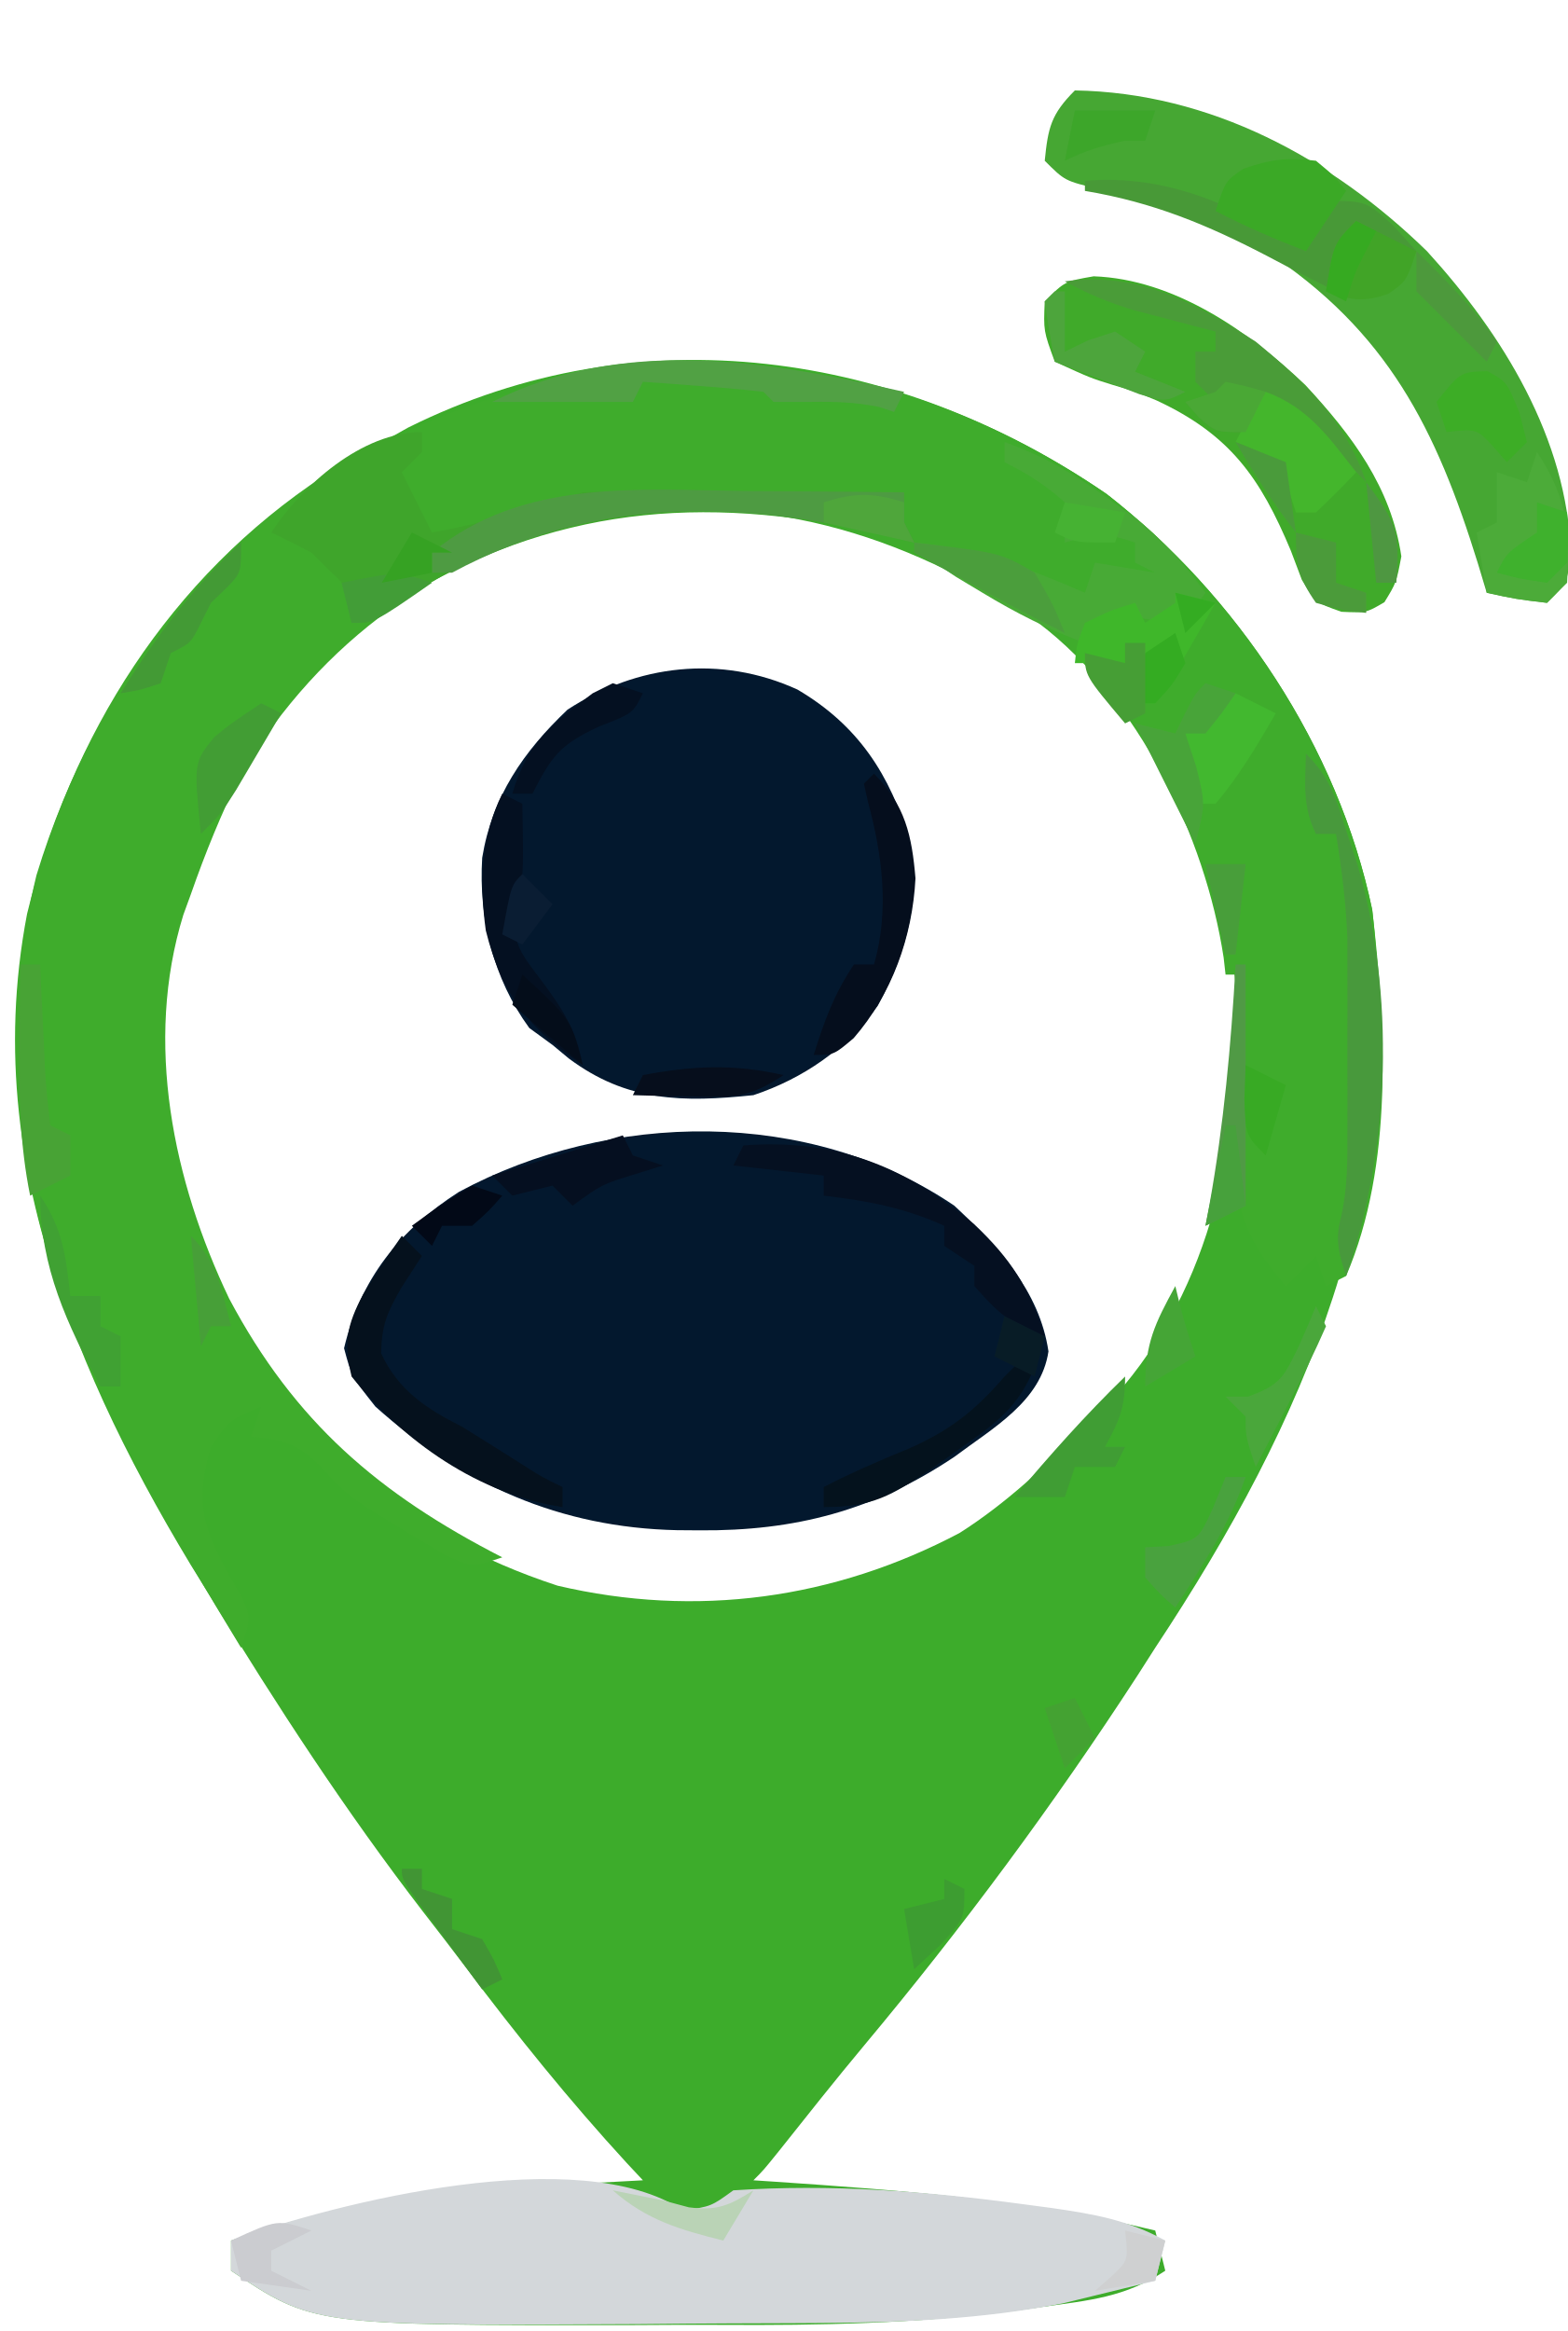
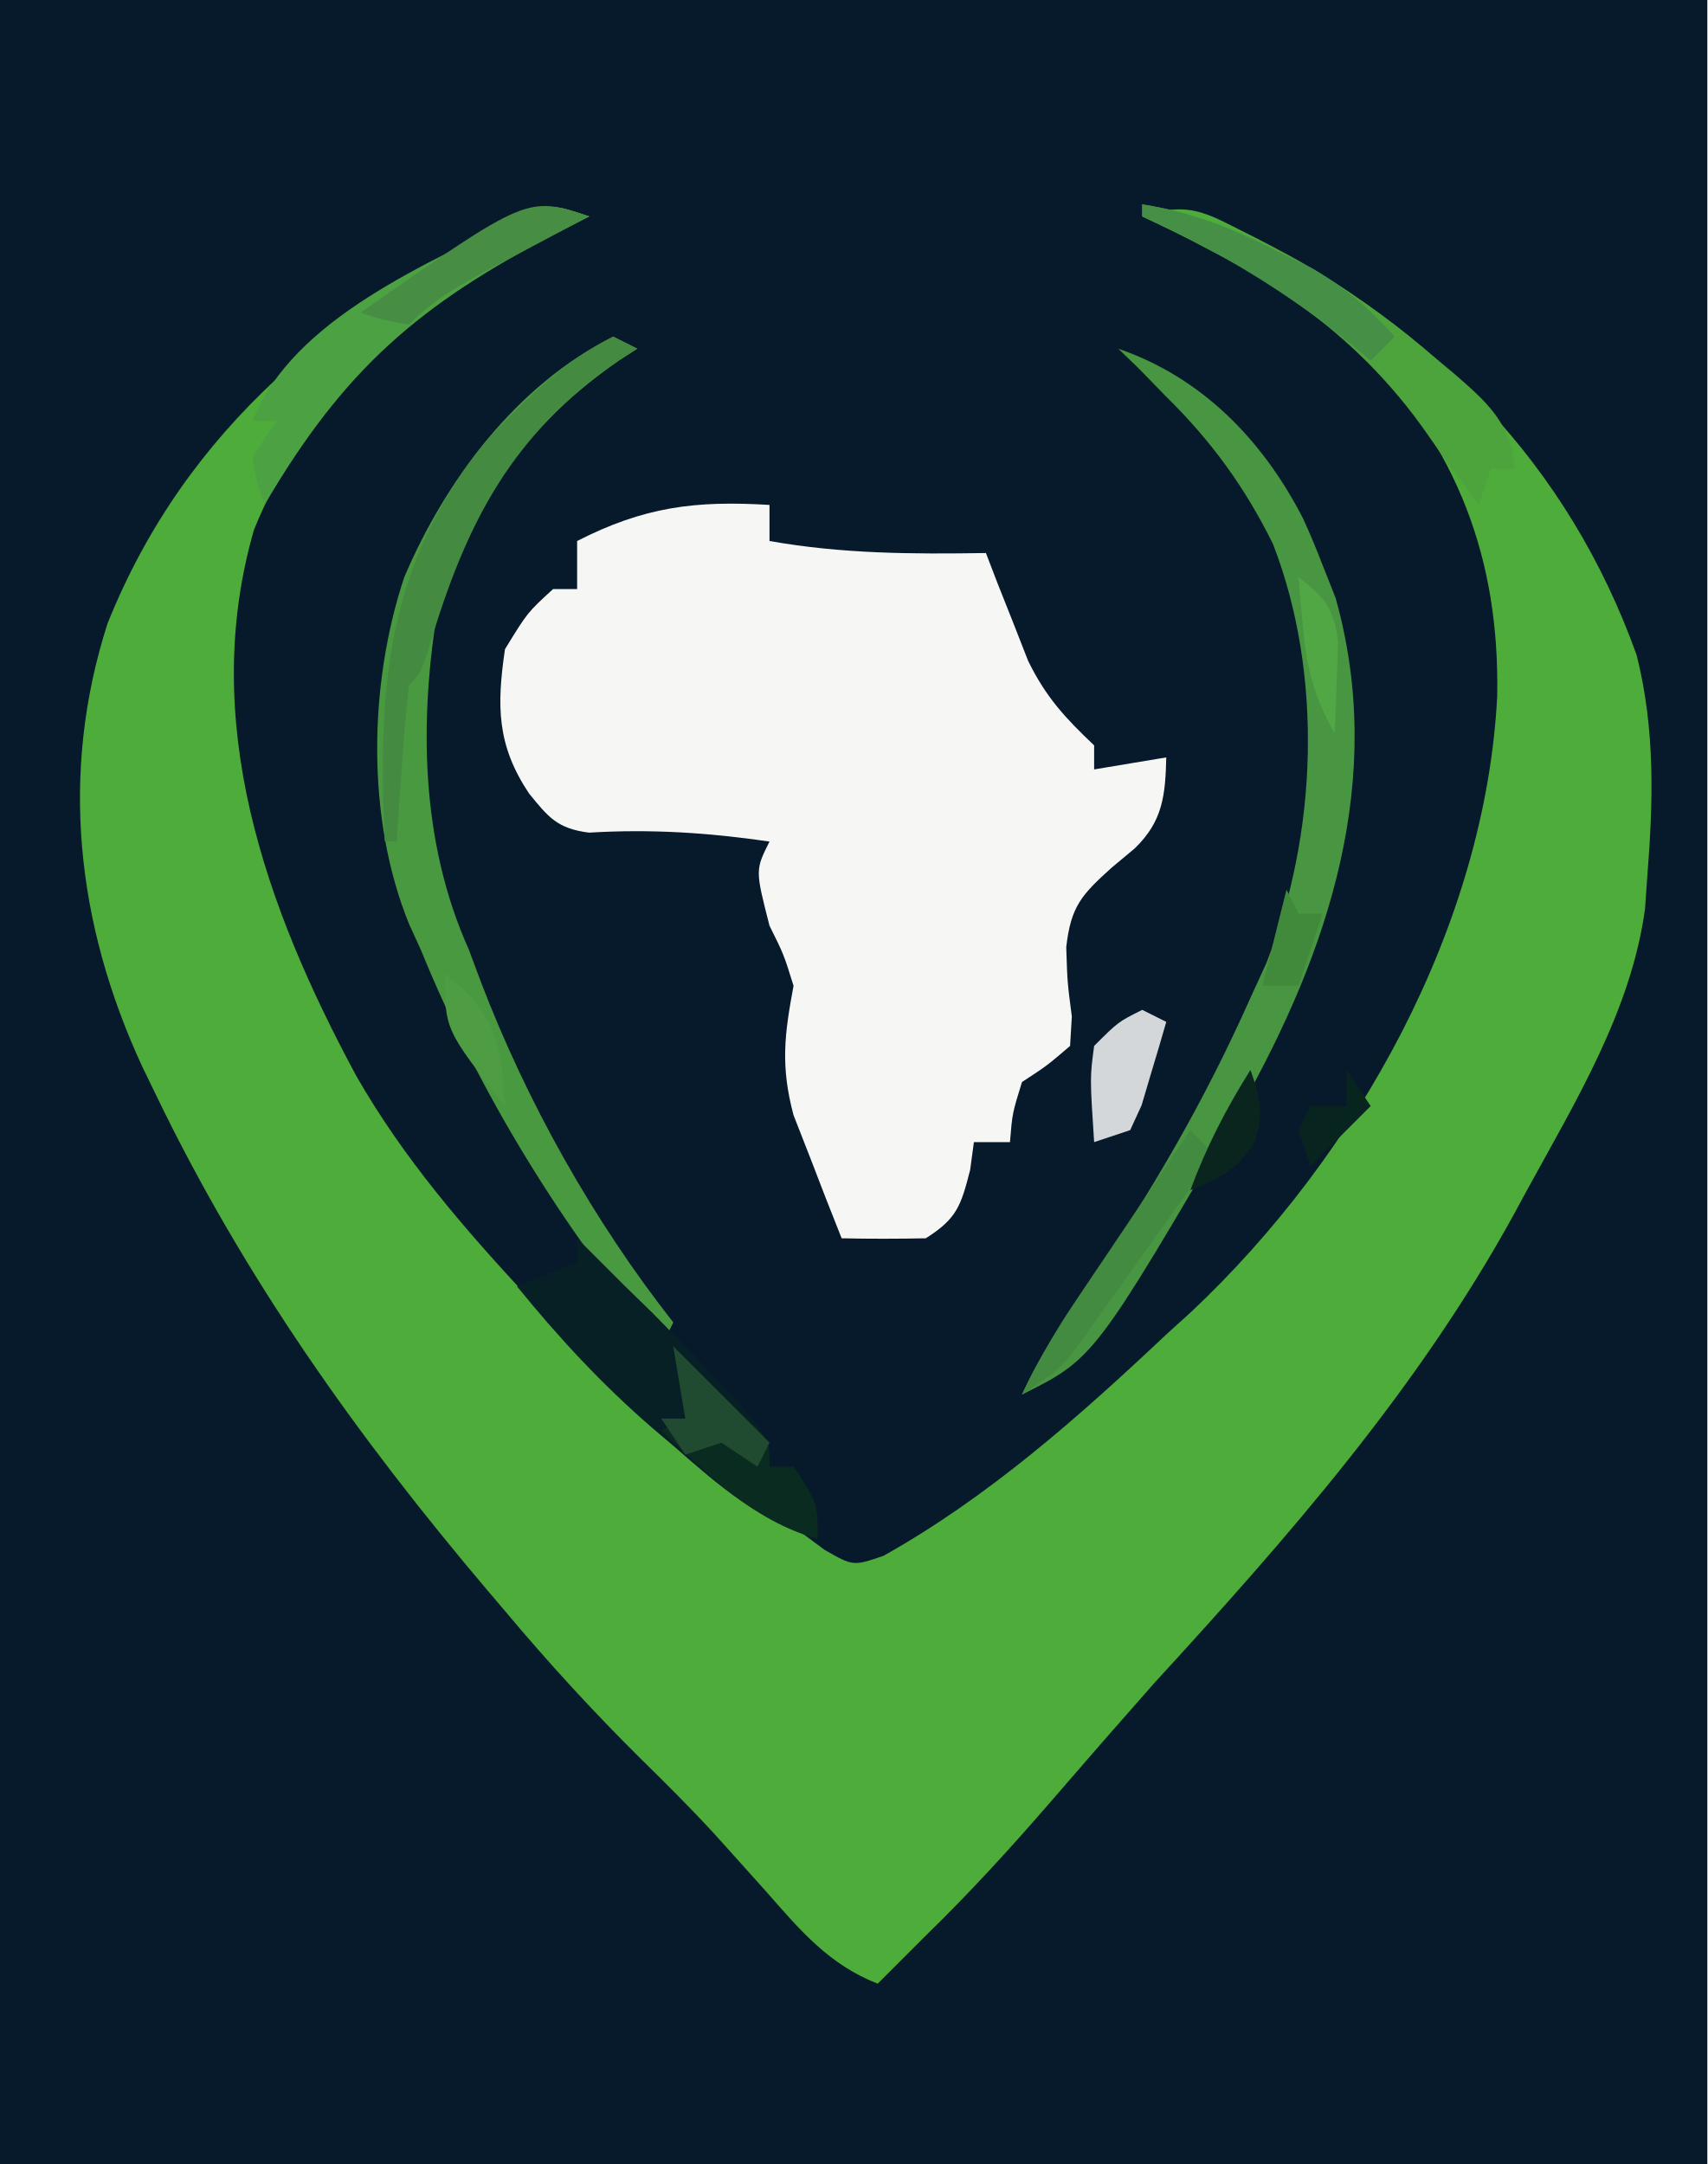
- <svg xmlns="http://www.w3.org/2000/svg" version="1.1" width="156" height="232">
-   <path d="M0 0 C12.954 10.078 23.043 25.137 26.43 41.383 C29.671 69.143 19.95 91.996 4.832 114.828 C4.244 115.747 3.656 116.666 3.051 117.613 C-5.237 130.379 -14.37 142.709 -24.129 154.387 C-27.025 157.854 -29.826 161.394 -32.637 164.93 C-34.168 166.828 -34.168 166.828 -35.168 167.828 C-34.489 167.873 -33.81 167.918 -33.111 167.964 C-20.27 168.837 -7.698 169.772 4.832 172.828 C5.162 174.148 5.492 175.468 5.832 176.828 C1.851 179.482 -1.735 179.773 -6.414 180.43 C-7.809 180.626 -7.809 180.626 -9.232 180.826 C-18.924 182.08 -28.546 182.283 -38.307 182.219 C-41.233 182.203 -44.158 182.219 -47.084 182.238 C-79 182.274 -79 182.274 -87.168 176.828 C-87.168 175.838 -87.168 174.848 -87.168 173.828 C-74.074 169.107 -59.951 168.581 -46.168 167.828 C-46.702 167.257 -47.235 166.686 -47.785 166.098 C-53.507 159.871 -58.74 153.378 -63.816 146.617 C-65.212 144.77 -66.628 142.939 -68.047 141.109 C-75.768 131.086 -82.584 120.626 -89.168 109.828 C-89.837 108.748 -90.506 107.668 -91.195 106.555 C-103.988 85.378 -112.586 62.838 -106.543 37.953 C-100.374 17.694 -87.916 3.488 -69.547 -6.613 C-46.418 -18.126 -20.705 -14.195 0 0 Z M-80.555 18.523 C-85.807 25.174 -89.437 31.818 -92.168 39.828 C-92.413 40.501 -92.658 41.174 -92.91 41.867 C-96.842 54.526 -93.929 68.361 -88.418 80.016 C-80.939 94.091 -69.965 103.643 -54.672 108.645 C-40.867 111.886 -27.108 109.99 -14.645 103.402 C-9.973 100.433 -6.073 96.726 -2.168 92.828 C-1.505 92.177 -0.843 91.526 -0.16 90.855 C10.127 80.012 13.171 65.597 12.973 51.086 C12.373 37.196 5.779 23.566 -4.168 13.828 C-27.486 -4.101 -60.222 -4.438 -80.555 18.523 Z " fill="#3DAC2B" transform="translate(110.168,49.17188)" />
-   <path d="M0 0 C12.967 10.087 23.011 25.125 26.434 41.371 C27.782 53.073 28.58 66.765 23.832 77.828 C22.842 78.323 22.842 78.323 21.832 78.828 C21.502 77.838 21.172 76.848 20.832 75.828 C19.842 76.818 18.852 77.808 17.832 78.828 C13.641 73.962 12.698 70.956 12.734 64.625 C12.739 63.155 12.739 63.155 12.744 61.656 C12.757 60.133 12.757 60.133 12.77 58.578 C12.774 57.547 12.779 56.516 12.783 55.453 C12.795 52.911 12.811 50.37 12.832 47.828 C12.502 47.828 12.172 47.828 11.832 47.828 C11.769 47.269 11.706 46.709 11.641 46.133 C9.79 34.013 3.154 20.414 -6.738 12.867 C-20.61 3.71 -34.498 -0.406 -51.227 2.328 C-66.34 6.101 -78.123 14.479 -86.168 27.828 C-88.117 31.746 -89.725 35.699 -91.168 39.828 C-91.414 40.502 -91.66 41.176 -91.914 41.871 C-95.841 54.573 -92.927 68.408 -87.355 80.078 C-80.825 92.354 -72.503 99.5 -60.168 105.828 C-63.168 106.828 -63.168 106.828 -65.91 105.57 C-75.393 99.918 -75.393 99.918 -78.105 96.953 C-80.456 94.531 -81.855 94.112 -85.168 93.828 C-84.673 92.343 -84.673 92.343 -84.168 90.828 C-87.29 92.137 -87.29 92.137 -89.168 94.828 C-90.663 99.954 -90.179 102.334 -87.668 107.078 C-86.941 108.323 -86.941 108.323 -86.199 109.594 C-85.168 111.828 -85.168 111.828 -86.168 114.828 C-99.913 92.324 -112.71 69.079 -107.473 41.781 C-103.152 23.992 -93.273 8.295 -77.855 -1.859 C-52.402 -17.187 -24.405 -16.731 0 0 Z " fill="#3FAC2C" transform="translate(110.168,49.17188)" />
-   <path d="M0 0 C4.347 4.049 8.474 8.458 9.371 14.5 C8.631 19.488 3.825 22.128 0 25 C-7.964 30.336 -15.869 32.389 -25.375 32.312 C-26.119 32.307 -26.863 32.301 -27.629 32.295 C-39.223 32.04 -48.952 27.757 -57.625 20 C-60 17 -60 17 -60.75 14.188 C-59.13 7.301 -55.23 2.419 -49.312 -1.375 C-34.279 -9.465 -14.422 -9.786 0 0 Z " fill="#03182E" transform="translate(95,120)" />
-   <path d="M0 0 C6.034 3.541 9.248 8.479 11.184 15.082 C12.321 20.991 10.809 26.245 8 31.48 C4.909 35.739 0.58 38.723 -4.375 40.375 C-11.428 41.106 -16.96 41.051 -22.762 36.715 C-23.294 36.273 -23.826 35.831 -24.375 35.375 C-25.138 34.818 -25.901 34.261 -26.688 33.688 C-30.269 28.78 -31.742 22.793 -31.375 16.75 C-30.387 10.68 -27.27 6.175 -22.875 2 C-15.948 -2.503 -7.638 -3.478 0 0 Z " fill="#03182E" transform="translate(79.375,68.625)" />
-   <path d="M0 0 C2.789 -0.396 2.789 -0.396 5 -2 C14.686 -2.647 24.208 -1.921 33.812 -0.625 C35.235 -0.436 35.235 -0.436 36.686 -0.243 C40.875 0.363 44.261 0.932 48 3 C47.67 4.32 47.34 5.64 47 7 C45.044 7.488 43.085 7.965 41.125 8.438 C39.489 8.838 39.489 8.838 37.82 9.246 C29.818 10.825 21.803 11.164 13.664 11.203 C12.705 11.209 11.745 11.215 10.757 11.22 C8.735 11.23 6.713 11.236 4.691 11.24 C1.667 11.25 -1.356 11.281 -4.379 11.312 C-36.767 11.489 -36.767 11.489 -45 6 C-45 5.01 -45 4.02 -45 3 C-34.344 -0.842 -10.278 -6.852 0 0 Z " fill="#D3D7DA" transform="translate(68,220)" />
-   <path d="M0 0 C13.472 0.221 25.561 6.744 35.062 16.012 C42.575 24.252 49.016 34.65 49.375 46.125 C49 49 49 49 47 51 C43.875 50.625 43.875 50.625 41 50 C40.709 49.033 40.417 48.066 40.117 47.07 C35.959 33.671 31.131 23.982 19 16 C13.658 13.238 8.222 11.208 2.375 9.812 C-1 9 -1 9 -3 7 C-2.67 3.703 -2.377 2.377 0 0 Z " fill="#46A733" transform="translate(107,9)" />
-   <path d="M0 0 C8.005 0.284 15.456 5.477 21.062 10.812 C25.725 15.848 29.603 20.978 30.625 27.875 C30.125 30.5 30.125 30.5 28.938 32.438 C27.125 33.5 27.125 33.5 24.668 33.391 C22.125 32.5 22.125 32.5 20.719 30.207 C20.358 29.252 19.997 28.297 19.625 27.312 C16.574 20.021 13.556 15.755 6.258 12.355 C4.125 11.467 4.125 11.467 1.867 10.801 C-0.312 10.125 -0.312 10.125 -3.875 8.5 C-5 5.438 -5 5.438 -4.875 2.5 C-2.875 0.5 -2.875 0.5 0 0 Z " fill="#40AA2A" transform="translate(108.875,27.5)" />
-   <path d="M0 0 C0 0.66 0 1.32 0 2 C-0.66 2.66 -1.32 3.32 -2 4 C-1.691 4.619 -1.381 5.237 -1.062 5.875 C-0.375 7.25 0.312 8.625 1 10 C6.122 9.069 11.064 7.645 16 6 C18.441 5.915 20.853 5.884 23.293 5.902 C24.352 5.904 24.352 5.904 25.432 5.907 C27.684 5.912 29.936 5.925 32.188 5.938 C33.715 5.943 35.243 5.947 36.771 5.951 C40.514 5.962 44.257 5.979 48 6 C48 6.99 48 7.98 48 9 C48.495 9.99 48.495 9.99 49 11 C48.163 10.783 47.327 10.567 46.465 10.344 C29.427 6.268 14.318 7.044 -1 16 C-1.713 16.547 -2.426 17.093 -3.16 17.656 C-5 19 -5 19 -7 19 C-7.217 18.041 -7.217 18.041 -7.438 17.062 C-7.81 15.025 -7.81 15.025 -9 14 C-9.66 13.34 -10.32 12.68 -11 12 C-12.317 11.303 -13.649 10.63 -15 10 C-11.915 5.306 -5.979 0 0 0 Z " fill="#3FA52B" transform="translate(42,43)" />
-   <path d="M0 0 C3.999 1.415 7.137 3.321 10.562 5.812 C11.492 6.479 12.421 7.145 13.379 7.832 C16.011 10.009 17.97 12.263 20 15 C18.875 16.562 18.875 16.562 17 18 C14 17.625 14 17.625 11 17 C10.01 17.33 9.02 17.66 8 18 C8 18.66 8 19.32 8 20 C4.366 18.643 1.13 17.007 -2.188 15 C-3.047 14.484 -3.907 13.969 -4.793 13.438 C-7 12 -7 12 -9 10 C-2.818 10.538 2.327 12.546 8 15 C8.33 14.01 8.66 13.02 9 12 C11.97 12.495 11.97 12.495 15 13 C14.34 12.67 13.68 12.34 13 12 C13 11.34 13 10.68 13 10 C9.867 8.956 9.01 9.066 6 10 C6 8.68 6 7.36 6 6 C4.092 4.283 2.29 3.145 0 2 C0 1.34 0 0.68 0 0 Z " fill="#48AA36" transform="translate(100,44)" />
-   <path d="M0 0 C0.99 0.33 1.98 0.66 3 1 C2 3 2 3 -1.375 4.312 C-5.308 6.144 -6.084 7.268 -8 11 C-8.66 11 -9.32 11 -10 11 C-8.563 5.971 -6.058 4.043 -2 1 C-1.34 0.67 -0.68 0.34 0 0 Z M-11 11 C-10.34 11.33 -9.68 11.66 -9 12 C-8.872 19.536 -8.872 19.536 -9.684 22.484 C-10.105 25.837 -9.129 26.907 -7.125 29.562 C-5.021 32.386 -3.618 34.507 -3 38 C-8.407 34.356 -11.062 30.969 -12.641 24.605 C-13.28 19.974 -13.116 15.231 -11 11 Z " fill="#041021" transform="translate(61,68)" />
-   <path d="M0 0 C7.306 -0.996 12.926 2.145 19 6 C23.962 10.088 27.897 13.832 30 20 C29.278 19.258 28.556 18.515 27.812 17.75 C25.314 15.307 22.764 13.132 20 11 C19.34 12.32 18.68 13.64 18 15 C15 15 15 15 13.312 13.5 C12.879 13.005 12.446 12.51 12 12 C12.99 12 13.98 12 15 12 C14.34 11.34 13.68 10.68 13 10 C13 9.01 13 8.02 13 7 C13.66 7 14.32 7 15 7 C15 6.34 15 5.68 15 5 C14.252 4.807 13.505 4.613 12.734 4.414 C11.257 4.023 11.257 4.023 9.75 3.625 C8.775 3.37 7.801 3.115 6.797 2.852 C4.342 2.104 2.244 1.229 0 0 Z " fill="#4A9C38" transform="translate(106,28)" />
-   <path d="M0 0 C9.089 -0.673 15.946 1.967 22.938 7.812 C26.612 11.272 28.501 14.205 30 19 C26.64 17.88 25.309 16.628 23 14 C23 13.34 23 12.68 23 12 C22.01 11.34 21.02 10.68 20 10 C20 9.34 20 8.68 20 8 C16.033 6.197 12.318 5.508 8 5 C8 4.34 8 3.68 8 3 C5.03 2.67 2.06 2.34 -1 2 C-0.67 1.34 -0.34 0.68 0 0 Z " fill="#051021" transform="translate(74,114)" />
-   <path d="M0 0 C2.981 4.472 3.29 7.688 3 13 C2.34 13.66 1.68 14.32 1 15 C-2.125 14.625 -2.125 14.625 -5 14 C-5.33 12.02 -5.66 10.04 -6 8 C-5.34 7.67 -4.68 7.34 -4 7 C-4 5.35 -4 3.7 -4 2 C-3.01 2.33 -2.02 2.66 -1 3 C-0.67 2.01 -0.34 1.02 0 0 Z " fill="#4CAB39" transform="translate(153,45)" />
-   <path d="M0 0 C0.66 0.66 1.32 1.32 2 2 C0.979 3.578 0.979 3.578 -0.062 5.188 C-1.459 7.66 -1.995 8.795 -2.062 11.688 C-0.379 15.351 2.458 17.229 6 19 C8.052 20.265 10.088 21.555 12.125 22.844 C13.989 24.031 13.989 24.031 16 25 C16 25.66 16 26.32 16 27 C7.743 25.749 0.13 20.48 -5 14 C-5.807 10.626 -5.472 8.896 -3.863 5.844 C-2.636 3.846 -1.358 1.911 0 0 Z " fill="#05111D" transform="translate(40,123)" />
-   <path d="M0 0 C2.465 2.465 2.99 4.505 4.062 7.812 C4.404 8.85 4.746 9.888 5.098 10.957 C8.922 23.855 8.415 39.307 4 52 C3.315 49.869 2.877 48.458 3.464 46.265 C4.164 43.308 4.13 40.55 4.133 37.512 C4.134 36.248 4.135 34.984 4.137 33.682 C4.133 32.364 4.129 31.046 4.125 29.688 C4.129 28.381 4.133 27.075 4.137 25.729 C4.135 23.827 4.135 23.827 4.133 21.887 C4.132 20.734 4.131 19.581 4.129 18.393 C3.995 14.87 3.557 11.48 3 8 C2.34 8 1.68 8 1 8 C-0.354 5.291 -0.065 2.991 0 0 Z " fill="#48993C" transform="translate(130,75)" />
-   <path d="M0 0 C1.501 0.01 3.001 0.019 4.502 0.027 C8.147 0.049 11.792 0.084 15.438 0.125 C15.438 1.115 15.438 2.105 15.438 3.125 C15.932 4.115 15.932 4.115 16.438 5.125 C15.601 4.908 14.764 4.692 13.902 4.469 C-1.289 0.835 -15.519 0.563 -29.562 8.125 C-30.223 8.125 -30.883 8.125 -31.562 8.125 C-31.562 7.465 -31.562 6.805 -31.562 6.125 C-22.528 -1.288 -11.029 -0.129 0 0 Z " fill="#4E9B42" transform="translate(74.5625,48.875)" />
-   <path d="M0 0 C3.106 3.106 3.782 6.188 4.133 10.422 C3.834 16.231 1.798 21.931 -2.02 26.324 C-4 28 -4 28 -6 28 C-4.941 24.597 -3.991 21.986 -2 19 C-1.34 19 -0.68 19 0 19 C1.553 13.651 0.843 8.103 -0.602 2.785 C-0.733 2.196 -0.865 1.607 -1 1 C-0.67 0.67 -0.34 0.34 0 0 Z " fill="#050E1D" transform="translate(87,77)" />
-   <path d="M0 0 C-0.33 0.66 -0.66 1.32 -1 2 C-1.495 1.835 -1.99 1.67 -2.5 1.5 C-4.847 1.031 -6.807 0.966 -9.188 1 C-10.446 1 -11.704 1 -13 1 C-13.33 0.67 -13.66 0.34 -14 0 C-16.016 -0.234 -18.038 -0.413 -20.062 -0.562 C-21.167 -0.646 -22.272 -0.73 -23.41 -0.816 C-24.265 -0.877 -25.119 -0.938 -26 -1 C-26.33 -0.34 -26.66 0.32 -27 1 C-31.62 1 -36.24 1 -41 1 C-27.871 -5.564 -13.688 -3.103 0 0 Z " fill="#51A144" transform="translate(90,39)" />
-   <path d="M0 0 C8.149 -0.709 15.275 2.517 22 7 C22.66 5.35 23.32 3.7 24 2 C28 2 28 2 30.75 4.5 C31.864 5.737 31.864 5.737 33 7 C31.02 6.34 29.04 5.68 27 5 C25.427 7.842 25.427 7.842 25 11 C22.747 9.887 20.519 8.744 18.301 7.562 C12.199 4.372 6.798 2.133 0 1 C0 0.67 0 0.34 0 0 Z " fill="#489937" transform="translate(108,18)" />
-   <path d="M0 0 C4.274 1.583 6.265 4.506 9 8 C7.71 9.376 6.373 10.708 5 12 C4.34 12 3.68 12 3 12 C2.752 11.216 2.505 10.432 2.25 9.625 C0.846 6.677 -0.007 6.098 -3 5 C-2 3 -2 3 0 0 Z " fill="#44B62C" transform="translate(126,39)" />
-   <path d="M0 0 C1.812 1.5 1.812 1.5 3 3 C1.02 5.97 1.02 5.97 -1 9 C-4.083 7.801 -7.063 6.523 -10 5 C-9 2 -9 2 -7.25 0.812 C-4.604 -0.143 -2.793 -0.358 0 0 Z " fill="#3BA926" transform="translate(131,16)" />
-   <path d="M0 0 C1.32 0.33 2.64 0.66 4 1 C3.051 2.672 2.09 4.337 1.125 6 C0.591 6.928 0.058 7.856 -0.492 8.812 C-0.99 9.534 -1.487 10.256 -2 11 C-2.66 11 -3.32 11 -4 11 C-3.67 9.02 -3.34 7.04 -3 5 C-3.66 5 -4.32 5 -5 5 C-5 5.66 -5 6.32 -5 7 C-6.65 7 -8.3 7 -10 7 C-9.812 5.125 -9.812 5.125 -9 3 C-6.438 1.75 -6.438 1.75 -4 1 C-3.67 1.66 -3.34 2.32 -3 3 C-2.01 2.34 -1.02 1.68 0 1 C0 0.67 0 0.34 0 0 Z " fill="#3FB72A" transform="translate(117,59)" />
-   <path d="M0 0 C0.66 0 1.32 0 2 0 C2.049 1.143 2.098 2.287 2.148 3.465 C2.223 4.956 2.299 6.447 2.375 7.938 C2.421 9.07 2.421 9.07 2.469 10.225 C2.573 12.155 2.779 14.079 3 16 C3.66 16.33 4.32 16.66 5 17 C5 18.32 5 19.64 5 21 C3.02 21.99 3.02 21.99 1 23 C-0.018 17.984 -0.119 13.214 -0.062 8.125 C-0.058 7.341 -0.053 6.558 -0.049 5.75 C-0.037 3.833 -0.019 1.917 0 0 Z " fill="#48A335" transform="translate(2,96)" />
-   <path d="M0 0 C0.66 0 1.32 0 2 0 C0.479 3.99 -1.937 5.701 -5.375 8.125 C-6.331 8.808 -7.288 9.491 -8.273 10.195 C-12.295 12.857 -14.088 14 -19 14 C-19 13.34 -19 12.68 -19 12 C-16.235 10.577 -13.441 9.36 -10.562 8.188 C-6.419 6.372 -3.945 4.405 -1 1 C-0.67 0.67 -0.34 0.34 0 0 Z " fill="#04121D" transform="translate(101,136)" />
-   <path d="M0 0 C1.32 0.66 2.64 1.32 4 2 C2.167 5.141 0.363 8.226 -2 11 C-2.66 11 -3.32 11 -4 11 C-4.812 7.75 -4.812 7.75 -5 4 C-2.562 1.562 -2.562 1.562 0 0 Z " fill="#42B82F" transform="translate(123,69)" />
-   <path d="M0 0 C0.33 0.66 0.66 1.32 1 2 C1.99 2.33 2.98 2.66 4 3 C2.608 3.433 2.608 3.433 1.188 3.875 C-2.098 4.888 -2.098 4.888 -5 7 C-5.66 6.34 -6.32 5.68 -7 5 C-7.66 5.165 -8.32 5.33 -9 5.5 C-9.66 5.665 -10.32 5.83 -11 6 C-11.66 5.34 -12.32 4.68 -13 4 C-8.71 2.68 -4.42 1.36 0 0 Z " fill="#050F20" transform="translate(62,113)" />
-   <path d="M0 0 C0 3.106 -0.539 4.353 -2 7 C-1.34 7 -0.68 7 0 7 C-0.33 7.66 -0.66 8.32 -1 9 C-2.32 9 -3.64 9 -5 9 C-5.33 9.99 -5.66 10.98 -6 12 C-7.65 12 -9.3 12 -11 12 C-7.491 7.816 -3.919 3.804 0 0 Z " fill="#409D34" transform="translate(112,137)" />
-   <path d="M0 0 C0.99 0.33 1.98 0.66 3 1 C1.625 3 1.625 3 0 5 C-0.66 5 -1.32 5 -2 5 C-1.649 6.072 -1.299 7.145 -0.938 8.25 C0 12 0 12 -1 16 C-2.98 12.04 -4.96 8.08 -7 4 C-5.68 4.33 -4.36 4.66 -3 5 C-2.691 4.361 -2.381 3.721 -2.062 3.062 C-1 1 -1 1 0 0 Z " fill="#48A439" transform="translate(120,68)" />
-   <path d="M0 0 C1.98 0.99 3.96 1.98 6 3 C5 6 5 6 3.188 7.25 C0.661 8.116 -0.522 7.885 -3 7 C-2.25 2.25 -2.25 2.25 0 0 Z " fill="#41A427" transform="translate(135,22)" />
-   <path d="M0 0 C0.33 0 0.66 0 1 0 C1 1.98 1 3.96 1 6 C1.763 5.629 2.526 5.258 3.312 4.875 C4.199 4.586 5.086 4.298 6 4 C6.99 4.66 7.98 5.32 9 6 C8.67 6.66 8.34 7.32 8 8 C10.475 8.99 10.475 8.99 13 10 C11 11 11 11 8.398 10.223 C7.401 9.84 6.403 9.457 5.375 9.062 C4.372 8.682 3.369 8.302 2.336 7.91 C1.565 7.61 0.794 7.309 0 7 C-0.381 5.009 -0.713 3.007 -1 1 C-0.67 0.67 -0.34 0.34 0 0 Z " fill="#4DA53C" transform="translate(105,29)" />
-   <path d="M0 0 C2.296 3.445 2.54 5.938 3 10 C3.99 10 4.98 10 6 10 C6 10.99 6 11.98 6 13 C6.66 13.33 7.32 13.66 8 14 C8 15.65 8 17.3 8 19 C7.34 19 6.68 19 6 19 C2.698 12.83 0 7.146 0 0 Z " fill="#40A133" transform="translate(4,119)" />
-   <path d="M0 0 C1.938 1.062 1.938 1.062 3.188 4.125 C3.435 5.094 3.683 6.064 3.938 7.062 C3.277 7.723 2.618 8.383 1.938 9.062 C1.504 8.568 1.071 8.072 0.625 7.562 C-1.06 5.73 -1.06 5.73 -4.062 6.062 C-4.393 5.072 -4.723 4.082 -5.062 3.062 C-2.677 0.081 -2.677 0.081 0 0 Z " fill="#3DAD26" transform="translate(148.0625,36.9375)" />
-   <path d="M0 0 C0.33 0 0.66 0 1 0 C1 7.92 1 15.84 1 24 C-0.98 24.99 -0.98 24.99 -3 26 C-2.867 25.296 -2.734 24.592 -2.598 23.867 C-1.177 15.926 -0.453 8.051 0 0 Z " fill="#509A45" transform="translate(123,96)" />
-   <path d="M0 0 C8.589 1.011 8.589 1.011 12 3 C13.812 6.125 13.812 6.125 15 9 C11.699 7.381 8.474 5.641 5.25 3.875 C4.265 3.336 3.28 2.797 2.266 2.242 C1.518 1.832 0.77 1.422 0 1 C0 0.67 0 0.34 0 0 Z " fill="#4B9E3C" transform="translate(91,54)" />
-   <path d="M0 0 C0 3 0 3 -1.375 4.438 C-1.911 4.953 -2.447 5.469 -3 6 C-3.351 6.701 -3.701 7.402 -4.062 8.125 C-5 10 -5 10 -7 11 C-7.33 11.99 -7.66 12.98 -8 14 C-10.062 14.688 -10.062 14.688 -12 15 C-8.464 9.357 -4.886 4.537 0 0 Z " fill="#439A35" transform="translate(24,54)" />
-   <path d="M0 0 C0.66 0 1.32 0 2 0 C0.358 4.776 -2.265 8.794 -5 13 C-6.5 11.688 -6.5 11.688 -8 10 C-8 9.01 -8 8.02 -8 7 C-7.237 6.959 -6.474 6.918 -5.688 6.875 C-2.676 6.222 -2.676 6.222 -1.188 2.938 C-0.796 1.968 -0.404 0.999 0 0 Z " fill="#49A23E" transform="translate(122,147)" />
-   <path d="M0 0 C0.33 0.66 0.66 1.32 1 2 C-0.075 4.443 -1.198 6.768 -2.438 9.125 C-2.776 9.784 -3.114 10.442 -3.463 11.121 C-4.301 12.751 -5.15 14.376 -6 16 C-7 13 -7 13 -7 11 C-7.66 10.34 -8.32 9.68 -9 9 C-8.258 9 -7.515 9 -6.75 9 C-3.432 7.793 -3.199 7.01 -1.688 3.938 C-1.107 2.633 -0.539 1.322 0 0 Z " fill="#4AA73B" transform="translate(131,130)" />
-   <path d="M0 0 C0.66 0.33 1.32 0.66 2 1 C1.045 2.627 0.086 4.252 -0.875 5.875 C-1.409 6.78 -1.942 7.685 -2.492 8.617 C-4 11 -4 11 -6 13 C-6.723 5.89 -6.723 5.89 -4.664 3.355 C-3 2 -3 2 0 0 Z " fill="#429D34" transform="translate(26,70)" />
-   <path d="M0 0 C-3.527 2.351 -5.029 2.214 -9.188 2.125 C-10.274 2.107 -11.361 2.089 -12.48 2.07 C-13.728 2.036 -13.728 2.036 -15 2 C-14.67 1.34 -14.34 0.68 -14 0 C-8.985 -0.935 -5.027 -1.131 0 0 Z " fill="#060E1C" transform="translate(78,107)" />
-   <path d="M0 0 C1.32 0.33 2.64 0.66 4 1 C3.01 1.99 2.02 2.98 1 4 C0.67 2.68 0.34 1.36 0 0 Z M0 4 C0.33 4.99 0.66 5.98 1 7 C-0.312 9.188 -0.312 9.188 -2 11 C-2.66 11 -3.32 11 -4 11 C-3.688 8.625 -3.688 8.625 -3 6 C-2.01 5.34 -1.02 4.68 0 4 Z " fill="#34AC22" transform="translate(117,59)" />
-   <path d="M0 0 C0.99 0.33 1.98 0.66 3 1 C3.125 3.375 3.125 3.375 3 6 C2.34 6.66 1.68 7.32 1 8 C-1.625 7.625 -1.625 7.625 -4 7 C-3 5 -3 5 0 3 C0 2.01 0 1.02 0 0 Z " fill="#3FB12D" transform="translate(153,50)" />
-   <path d="M0 0 C2.64 0 5.28 0 8 0 C7.67 0.99 7.34 1.98 7 3 C6.34 3 5.68 3 5 3 C2.805 3.48 1.016 3.992 -1 5 C-0.67 3.35 -0.34 1.7 0 0 Z " fill="#3DA62A" transform="translate(107,11)" />
-   <path d="M0 0 C-1.98 0.99 -1.98 0.99 -4 2 C-4 2.66 -4 3.32 -4 4 C-2.68 4.66 -1.36 5.32 0 6 C-2.31 5.67 -4.62 5.34 -7 5 C-7.33 3.68 -7.66 2.36 -8 1 C-3.375 -1.125 -3.375 -1.125 0 0 Z " fill="#CBCCD0" transform="translate(31,222)" />
-   <path d="M0 0 C0.66 0.33 1.32 0.66 2 1 C2 4 2 4 -0.5 6.688 C-1.325 7.451 -2.15 8.214 -3 9 C-3.33 7.02 -3.66 5.04 -4 3 C-2.68 2.67 -1.36 2.34 0 2 C0 1.34 0 0.68 0 0 Z " fill="#3D9D31" transform="translate(94,187)" />
-   <path d="M0 0 C0.66 0 1.32 0 2 0 C2 0.66 2 1.32 2 2 C2.99 2.33 3.98 2.66 5 3 C5 3.99 5 4.98 5 6 C5.99 6.33 6.98 6.66 8 7 C9.188 9.062 9.188 9.062 10 11 C9.01 11.495 9.01 11.495 8 12 C6.664 10.19 5.331 8.377 4 6.562 C3.257 5.553 2.515 4.544 1.75 3.504 C0 1 0 1 0 0 Z " fill="#419534" transform="translate(40,186)" />
-   <path d="M0 0 C0.144 0.598 0.289 1.196 0.438 1.812 C0.887 3.562 1.429 5.287 2 7 C-0.475 8.485 -0.475 8.485 -3 10 C-3 5.669 -2.034 3.73 0 0 Z " fill="#45A536" transform="translate(117,128)" />
-   <path d="M0 0 C1.32 0.33 2.64 0.66 4 1 C4 2.32 4 3.64 4 5 C4.99 5.33 5.98 5.66 7 6 C7 6.66 7 7.32 7 8 C4.625 7.75 4.625 7.75 2 7 C0.206 4.437 0 3.169 0 0 Z " fill="#4B9B3A" transform="translate(129,53)" />
-   <path d="M0 0 C0.66 0 1.32 0 2 0 C2 2.31 2 4.62 2 7 C1.01 7.495 1.01 7.495 0 8 C-4 3.25 -4 3.25 -4 1 C-2.68 1.33 -1.36 1.66 0 2 C0 1.34 0 0.68 0 0 Z " fill="#469E35" transform="translate(112,64)" />
-   <path d="M0 0 C2.062 0.438 2.062 0.438 4 1 C3.34 2.32 2.68 3.64 2 5 C-1 5 -1 5 -2.688 3.5 C-3.121 3.005 -3.554 2.51 -4 2 C-3.01 1.67 -2.02 1.34 -1 1 C-0.67 0.67 -0.34 0.34 0 0 Z " fill="#4AA835" transform="translate(122,38)" />
-   <path d="M0 0 C0.722 0.144 1.444 0.289 2.188 0.438 C3.58 0.716 3.58 0.716 5 1 C6.268 1.34 6.268 1.34 7.562 1.688 C10.415 2.053 11.605 1.508 14 0 C12.515 2.475 12.515 2.475 11 5 C6.692 3.923 3.364 2.961 0 0 Z " fill="#BAD3B6" transform="translate(61,218)" />
-   <path d="M0 0 C0 0.66 0 1.32 0 2 C0.33 2.66 0.66 3.32 1 4 C-3.455 3.01 -3.455 3.01 -8 2 C-8 1.34 -8 0.68 -8 0 C-4.947 -0.981 -3.053 -0.981 0 0 Z " fill="#4FA63B" transform="translate(90,50)" />
-   <path d="M0 0 C2.932 2.853 5.643 5.651 8 9 C7.67 9.66 7.34 10.32 7 11 C4.667 8.667 2.333 6.333 0 4 C0 2.68 0 1.36 0 0 Z " fill="#4D993C" transform="translate(141,25)" />
-   <path d="M0 0 C4.875 4.5 4.875 4.5 6 9 C3.69 7.02 1.38 5.04 -1 3 C-0.67 2.01 -0.34 1.02 0 0 Z " fill="#040D1A" transform="translate(52,97)" />
-   <path d="M0 0 C1.32 0.33 2.64 0.66 4 1 C3.67 2.32 3.34 3.64 3 5 C1.02 5.33 -0.96 5.66 -3 6 C-2.505 5.567 -2.01 5.134 -1.5 4.688 C0.332 3.003 0.332 3.003 0 0 Z " fill="#CFD0D1" transform="translate(112,222)" />
-   <path d="M0 0 C1.98 0.99 1.98 0.99 4 2 C3.34 4.31 2.68 6.62 2 9 C0 7 0 7 -0.125 3.375 C-0.084 2.261 -0.043 1.147 0 0 Z " fill="#38AA24" transform="translate(124,106)" />
-   <path d="M0 0 C0.99 0.33 1.98 0.66 3 1 C1.688 2.5 1.688 2.5 0 4 C-0.99 4 -1.98 4 -3 4 C-3.33 4.66 -3.66 5.32 -4 6 C-4.66 5.34 -5.32 4.68 -6 4 C-3.188 1.938 -3.188 1.938 0 0 Z " fill="#020917" transform="translate(47,118)" />
-   <path d="M0 0 C0.99 0.99 1.98 1.98 3 3 C2.01 4.32 1.02 5.64 0 7 C-0.66 6.67 -1.32 6.34 -2 6 C-1.125 1.125 -1.125 1.125 0 0 Z " fill="#0A1D33" transform="translate(52,87)" />
-   <path d="M0 0 C-5.75 4 -5.75 4 -8 4 C-8.33 2.68 -8.66 1.36 -9 0 C-3.375 -1.125 -3.375 -1.125 0 0 Z " fill="#429D37" transform="translate(43,58)" />
-   <path d="M0 0 C0.66 0.33 1.32 0.66 2 1 C1.691 1.598 1.381 2.196 1.062 2.812 C-0.102 5.09 -0.102 5.09 -1 8 C-1.66 7.67 -2.32 7.34 -3 7 C-2.25 2.25 -2.25 2.25 0 0 Z " fill="#36AA21" transform="translate(135,22)" />
-   <path d="M0 0 C0.66 1.32 1.32 2.64 2 4 C1.01 4.99 0.02 5.98 -1 7 C-1.66 5.02 -2.32 3.04 -3 1 C-2.01 0.67 -1.02 0.34 0 0 Z " fill="#44A232" transform="translate(107,169)" />
-   <path d="M0 0 C1.32 0.66 2.64 1.32 4 2 C3.67 3.32 3.34 4.64 3 6 C1.68 5.34 0.36 4.68 -1 4 C-0.67 2.68 -0.34 1.36 0 0 Z " fill="#081C26" transform="translate(100,131)" />
-   <path d="M0 0 C2.97 0.495 2.97 0.495 6 1 C5.67 1.99 5.34 2.98 5 4 C1 4 1 4 -1 3 C-0.67 2.01 -0.34 1.02 0 0 Z " fill="#46B233" transform="translate(106,50)" />
-   <path d="M0 0 C2.475 0.99 2.475 0.99 5 2 C5.33 4.31 5.66 6.62 6 9 C3.76 6.12 1.838 3.151 0 0 Z " fill="#4A9B3B" transform="translate(123,44)" />
-   <path d="M0 0 C2.686 2.686 3.06 5.376 4 9 C3.34 9 2.68 9 2 9 C1.67 9.66 1.34 10.32 1 11 C0.67 7.37 0.34 3.74 0 0 Z " fill="#479F38" transform="translate(19,123)" />
-   <path d="M0 0 C0.33 0 0.66 0 1 0 C1.33 2.64 1.66 5.28 2 8 C0.02 8.99 0.02 8.99 -2 10 C-1.34 6.7 -0.68 3.4 0 0 Z " fill="#47A13C" transform="translate(122,112)" />
-   <path d="M0 0 C1.32 0 2.64 0 4 0 C3.67 2.97 3.34 5.94 3 9 C2.67 9 2.34 9 2 9 C1.34 6.03 0.68 3.06 0 0 Z " fill="#489E3A" transform="translate(120,86)" />
-   <path d="M0 0 C1.32 0.66 2.64 1.32 4 2 C3.34 2 2.68 2 2 2 C2 2.66 2 3.32 2 4 C0.35 4.33 -1.3 4.66 -3 5 C-2.01 3.35 -1.02 1.7 0 0 Z " fill="#36A223" transform="translate(41,53)" />
-   <path d="M0 0 C3.161 4.215 3.337 5.061 3 10 C2.34 10 1.68 10 1 10 C0.67 6.7 0.34 3.4 0 0 Z " fill="#4E9741" transform="translate(136,48)" />
+ <svg xmlns="http://www.w3.org/2000/svg" version="1.1" width="142" height="180">
+   <path d="M0 0 C46.86 0 93.72 0 142 0 C142 59.4 142 118.8 142 180 C95.14 180 48.28 180 0 180 C0 120.6 0 61.2 0 0 Z " fill="#071A2B" transform="translate(0,0)" />
+   <path d="M0 0 C-0.857 0.436 -1.714 0.871 -2.598 1.32 C-14.197 7.362 -22.764 13.548 -27.875 26.062 C-32.477 42.002 -26.92 57.48 -19.363 71.503 C-15.421 78.393 -10.381 84.201 -5 90 C-4.259 90.811 -3.518 91.622 -2.754 92.457 C3.222 98.718 9.983 103.964 17 109 C17.851 109.632 18.702 110.263 19.578 110.914 C21.958 112.276 21.958 112.276 24.488 111.41 C33.23 106.502 40.74 99.847 48 93 C48.688 92.376 49.377 91.752 50.086 91.109 C63.882 78.132 74.537 59.011 75.524 39.927 C75.74 28.452 72.211 19.28 64.246 10.969 C60.502 7.687 56.403 5.29 52 3 C51.025 2.49 51.025 2.49 50.031 1.969 C48.699 1.29 47.351 0.64 46 0 C50.122 -1.374 51.514 -0.141 55.375 1.75 C70.295 9.316 81.419 20.583 87.125 36.5 C88.675 42.7 88.504 48.667 88 55 C87.939 55.861 87.879 56.722 87.816 57.609 C86.668 66.056 82.038 73.625 78 81 C77.655 81.636 77.311 82.273 76.956 82.928 C68.967 97.504 58.19 109.797 47 122 C45.787 123.371 44.579 124.746 43.375 126.125 C42.818 126.763 42.261 127.401 41.688 128.059 C40.519 129.403 39.352 130.75 38.188 132.098 C34.913 135.874 31.585 139.512 28 143 C27.237 143.763 26.474 144.526 25.688 145.312 C25.131 145.869 24.574 146.426 24 147 C19.984 145.437 17.583 142.6 14.812 139.438 C13.836 138.346 12.858 137.256 11.879 136.168 C11.394 135.63 10.91 135.091 10.411 134.537 C8.424 132.372 6.345 130.309 4.25 128.25 C0.287 124.321 -3.416 120.276 -7 116 C-7.688 115.19 -7.688 115.19 -8.391 114.364 C-19.294 101.499 -28.728 88.228 -36.062 73 C-36.618 71.853 -36.618 71.853 -37.185 70.682 C-42.626 58.916 -44.065 46.367 -40.062 33.875 C-33.454 17.419 -20.893 7.538 -5.461 -0.137 C-3 -1 -3 -1 0 0 Z " fill="#4EAD3A" transform="translate(49,18)" />
+   <path d="M0 0 C0 0.99 0 1.98 0 3 C6.026 4.071 11.889 4.099 18 4 C18.315 4.82 18.629 5.64 18.953 6.484 C19.381 7.562 19.809 8.64 20.25 9.75 C20.668 10.817 21.085 11.885 21.516 12.984 C23.004 16.008 24.583 17.707 27 20 C27 20.66 27 21.32 27 22 C28.98 21.67 30.96 21.34 33 21 C32.923 24.166 32.712 26.312 30.375 28.57 C29.416 29.371 29.416 29.371 28.438 30.188 C25.94 32.447 25.07 33.392 24.68 36.785 C24.775 39.728 24.775 39.728 25.145 42.547 C25.097 43.356 25.049 44.166 25 45 C23.059 46.66 23.059 46.66 21 48 C20.196 50.599 20.196 50.599 20 53 C19.01 53 18.02 53 17 53 C16.897 53.763 16.794 54.526 16.688 55.312 C15.924 58.297 15.595 59.357 13 61 C10.667 61.048 8.333 61.051 6 61 C5.126 58.819 4.276 56.633 3.438 54.438 C2.962 53.219 2.486 52.001 1.996 50.746 C0.915 46.68 1.236 44.089 2 40 C1.184 37.376 1.184 37.376 0 35 C-1.185 30.369 -1.185 30.369 0 28 C-5.116 27.256 -9.855 26.947 -15.02 27.258 C-17.629 26.918 -18.365 26.015 -20 24 C-22.68 19.981 -22.695 16.724 -22 12 C-20.125 8.938 -20.125 8.938 -18 7 C-17.34 7 -16.68 7 -16 7 C-16 5.68 -16 4.36 -16 3 C-10.448 0.165 -6.199 -0.38 0 0 Z " fill="#F6F6F5" transform="translate(64,42)" />
+   <path d="M0 0 C6.974 2.402 12.023 7.597 15.375 14.125 C15.96 15.398 16.498 16.692 17 18 C17.536 19.352 17.536 19.352 18.082 20.73 C22.289 35.716 17.57 49.983 10.266 62.998 C-1.992 83.996 -1.992 83.996 -8 87 C-6.545 83.767 -4.635 80.937 -2.624 78.027 C2.688 70.322 7.19 62.571 11 54 C11.434 53.051 11.869 52.102 12.316 51.125 C16.586 40.414 17.069 27.054 12.875 16.25 C10.552 11.538 7.737 7.675 4 4 C3.216 3.196 2.433 2.391 1.625 1.562 C1.089 1.047 0.552 0.531 0 0 Z " fill="#489542" transform="translate(93,29)" />
+   <path d="M0 0 C0.66 0.33 1.32 0.66 2 1 C1.492 1.329 0.984 1.657 0.461 1.996 C-6.826 7.031 -11.994 13.641 -14.531 22.219 C-16.16 31.881 -16.05 41.999 -12 51 C-11.671 51.883 -11.343 52.766 -11.004 53.676 C-7.157 63.726 -1.655 73.522 5 82 C4.67 82.66 4.34 83.32 4 84 C-4.307 73.954 -11.072 63.078 -16 51 C-16.32 50.3 -16.639 49.6 -16.969 48.879 C-20.553 40.1 -20.343 28.915 -17.375 20 C-13.913 11.898 -8.047 4.023 0 0 Z " fill="#499941" transform="translate(51,28)" />
+   <path d="M0 0 C1.333 1.333 2.667 2.667 4 4 C4.763 4.742 5.526 5.485 6.312 6.25 C16 16.163 16 16.163 16 19 C16.66 19 17.32 19 18 19 C20 22 20 22 20 25 C15.1 23.472 11.852 20.629 8.062 17.312 C7.468 16.808 6.873 16.303 6.26 15.783 C2.086 12.175 -1.522 8.279 -5 4 C-3.35 3.34 -1.7 2.68 0 2 C0 1.34 0 0.68 0 0 Z " fill="#062026" transform="translate(48,103)" />
+   <path d="M0 0 C9.344 1.524 17.048 6.656 24.188 12.625 C24.752 13.092 25.317 13.559 25.898 14.041 C28.683 16.458 30.688 18.202 31 22 C30.34 22 29.68 22 29 22 C28.67 22.99 28.34 23.98 28 25 C26.529 23.06 25.081 21.119 23.711 19.105 C17.608 10.344 9.609 5.353 0 1 C0 0.67 0 0.34 0 0 Z " fill="#4DA33C" transform="translate(95,17)" />
+   <path d="M0 0 C0.66 0.33 1.32 0.66 2 1 C1.492 1.329 0.984 1.657 0.461 1.996 C-8.415 8.129 -12.183 15.384 -15.238 25.594 C-16 28 -16 28 -17 29 C-17.235 31.183 -17.414 33.372 -17.562 35.562 C-17.646 36.76 -17.73 37.958 -17.816 39.191 C-17.877 40.118 -17.938 41.045 -18 42 C-18.33 42 -18.66 42 -19 42 C-19.57 29.389 -18.939 19.037 -10.652 8.789 C-7.523 5.401 -4.152 2.076 0 0 Z " fill="#448A41" transform="translate(51,28)" />
+   <path d="M0 0 C-0.857 0.436 -1.714 0.871 -2.598 1.32 C-14.121 7.323 -20.361 12.659 -27 24 C-27.625 22.188 -27.625 22.188 -28 20 C-27.01 18.515 -27.01 18.515 -26 17 C-26.66 17 -27.32 17 -28 17 C-24.618 8.451 -13.251 3.844 -5.531 -0.066 C-3 -1 -3 -1 0 0 Z " fill="#4CA142" transform="translate(49,18)" />
+   <path d="M0 0 C1.667 1.667 3.333 3.333 5 5 C5.897 5.835 5.897 5.835 6.812 6.688 C8 8 8 8 8 10 C8.66 10 9.32 10 10 10 C12 13 12 13 12 16 C6.595 14.48 3.015 10.726 -1 7 C-0.34 6.67 0.32 6.34 1 6 C0.67 4.02 0.34 2.04 0 0 Z " fill="#0A2B20" transform="translate(56,112)" />
+   <path d="M0 0 C4.095 0.626 7.363 1.965 11.062 3.812 C12.085 4.314 13.107 4.815 14.16 5.332 C16.925 6.956 18.859 8.633 21 11 C20.34 11.66 19.68 12.32 19 13 C18.466 12.553 17.933 12.105 17.383 11.645 C11.914 7.207 6.41 3.904 0 1 C0 0.67 0 0.34 0 0 Z " fill="#458F47" transform="translate(95,17)" />
+   <path d="M0 0 C0.66 0.66 1.32 1.32 2 2 C-0.096 4.964 -2.203 7.92 -4.312 10.875 C-4.907 11.717 -5.502 12.559 -6.115 13.426 C-6.692 14.231 -7.269 15.037 -7.863 15.867 C-8.392 16.611 -8.921 17.354 -9.466 18.121 C-11 20 -11 20 -14 22 C-12.721 19.343 -11.333 16.88 -9.688 14.434 C-9.252 13.783 -8.816 13.133 -8.367 12.463 C-7.916 11.795 -7.465 11.126 -7 10.438 C-6.549 9.765 -6.098 9.093 -5.633 8.4 C-4.794 7.151 -3.954 5.902 -3.113 4.654 C-2.071 3.106 -1.035 1.553 0 0 Z " fill="#438B41" transform="translate(99,94)" />
+   <path d="M0 0 C0.66 0.33 1.32 0.66 2 1 C1.577 2.484 1.136 3.962 0.688 5.438 C0.444 6.261 0.2 7.085 -0.051 7.934 C-0.364 8.616 -0.677 9.297 -1 10 C-1.99 10.33 -2.98 10.66 -4 11 C-4.352 5.627 -4.352 5.627 -4 3 C-2 1 -2 1 0 0 Z " fill="#D4D7D9" transform="translate(95,84)" />
+   <path d="M0 0 C-1.373 0.723 -1.373 0.723 -2.773 1.461 C-3.974 2.099 -5.175 2.737 -6.375 3.375 C-6.978 3.692 -7.582 4.009 -8.203 4.336 C-10.786 5.713 -12.918 6.918 -15 9 C-17.125 8.625 -17.125 8.625 -19 8 C-5.138 -1.713 -5.138 -1.713 0 0 Z M-21 9 C-19 10 -19 10 -19 10 Z " fill="#478D44" transform="translate(49,18)" />
+   <path d="M0 0 C2.667 2.667 5.333 5.333 8 8 C7.67 8.66 7.34 9.32 7 10 C6.01 9.34 5.02 8.68 4 8 C3.01 8.33 2.02 8.66 1 9 C0.34 8.01 -0.32 7.02 -1 6 C-0.34 6 0.32 6 1 6 C0.67 4.02 0.34 2.04 0 0 Z " fill="#204B31" transform="translate(56,112)" />
+   <path d="M0 0 C2.246 1.774 2.951 2.584 3.293 5.48 C3.258 6.374 3.223 7.267 3.188 8.188 C3.16 9.089 3.133 9.99 3.105 10.918 C3.071 11.605 3.036 12.292 3 13 C1.329 10.038 0.673 7.629 0.375 4.25 C0.3 3.451 0.225 2.652 0.148 1.828 C0.099 1.225 0.05 0.622 0 0 Z " fill="#51A744" transform="translate(108,48)" />
+   <path d="M0 0 C0.33 0.66 0.66 1.32 1 2 C1.66 2 2.32 2 3 2 C2.34 3.98 1.68 5.96 1 8 C0.01 8 -0.98 8 -2 8 C-1.34 5.36 -0.68 2.72 0 0 Z " fill="#428A3B" transform="translate(107,74)" />
+   <path d="M0 0 C0.863 2.417 1.113 3.65 0.312 6.125 C-1.219 8.313 -2.548 9.019 -5 10 C-3.665 6.406 -2.04 3.245 0 0 Z " fill="#0A251D" transform="translate(104,89)" />
+   <path d="M0 0 C3.123 2.518 3.945 3.726 4.75 7.75 C4.832 8.822 4.915 9.895 5 11 C0 4.636 0 4.636 0 0 Z " fill="#4E9D43" transform="translate(37,81)" />
+   <path d="M0 0 C0.66 0.99 1.32 1.98 2 3 C0.35 4.65 -1.3 6.3 -3 8 C-3.33 7.01 -3.66 6.02 -4 5 C-3.67 4.34 -3.34 3.68 -3 3 C-2.01 3 -1.02 3 0 3 C0 2.01 0 1.02 0 0 Z " fill="#07251E" transform="translate(112,89)" />
</svg>
